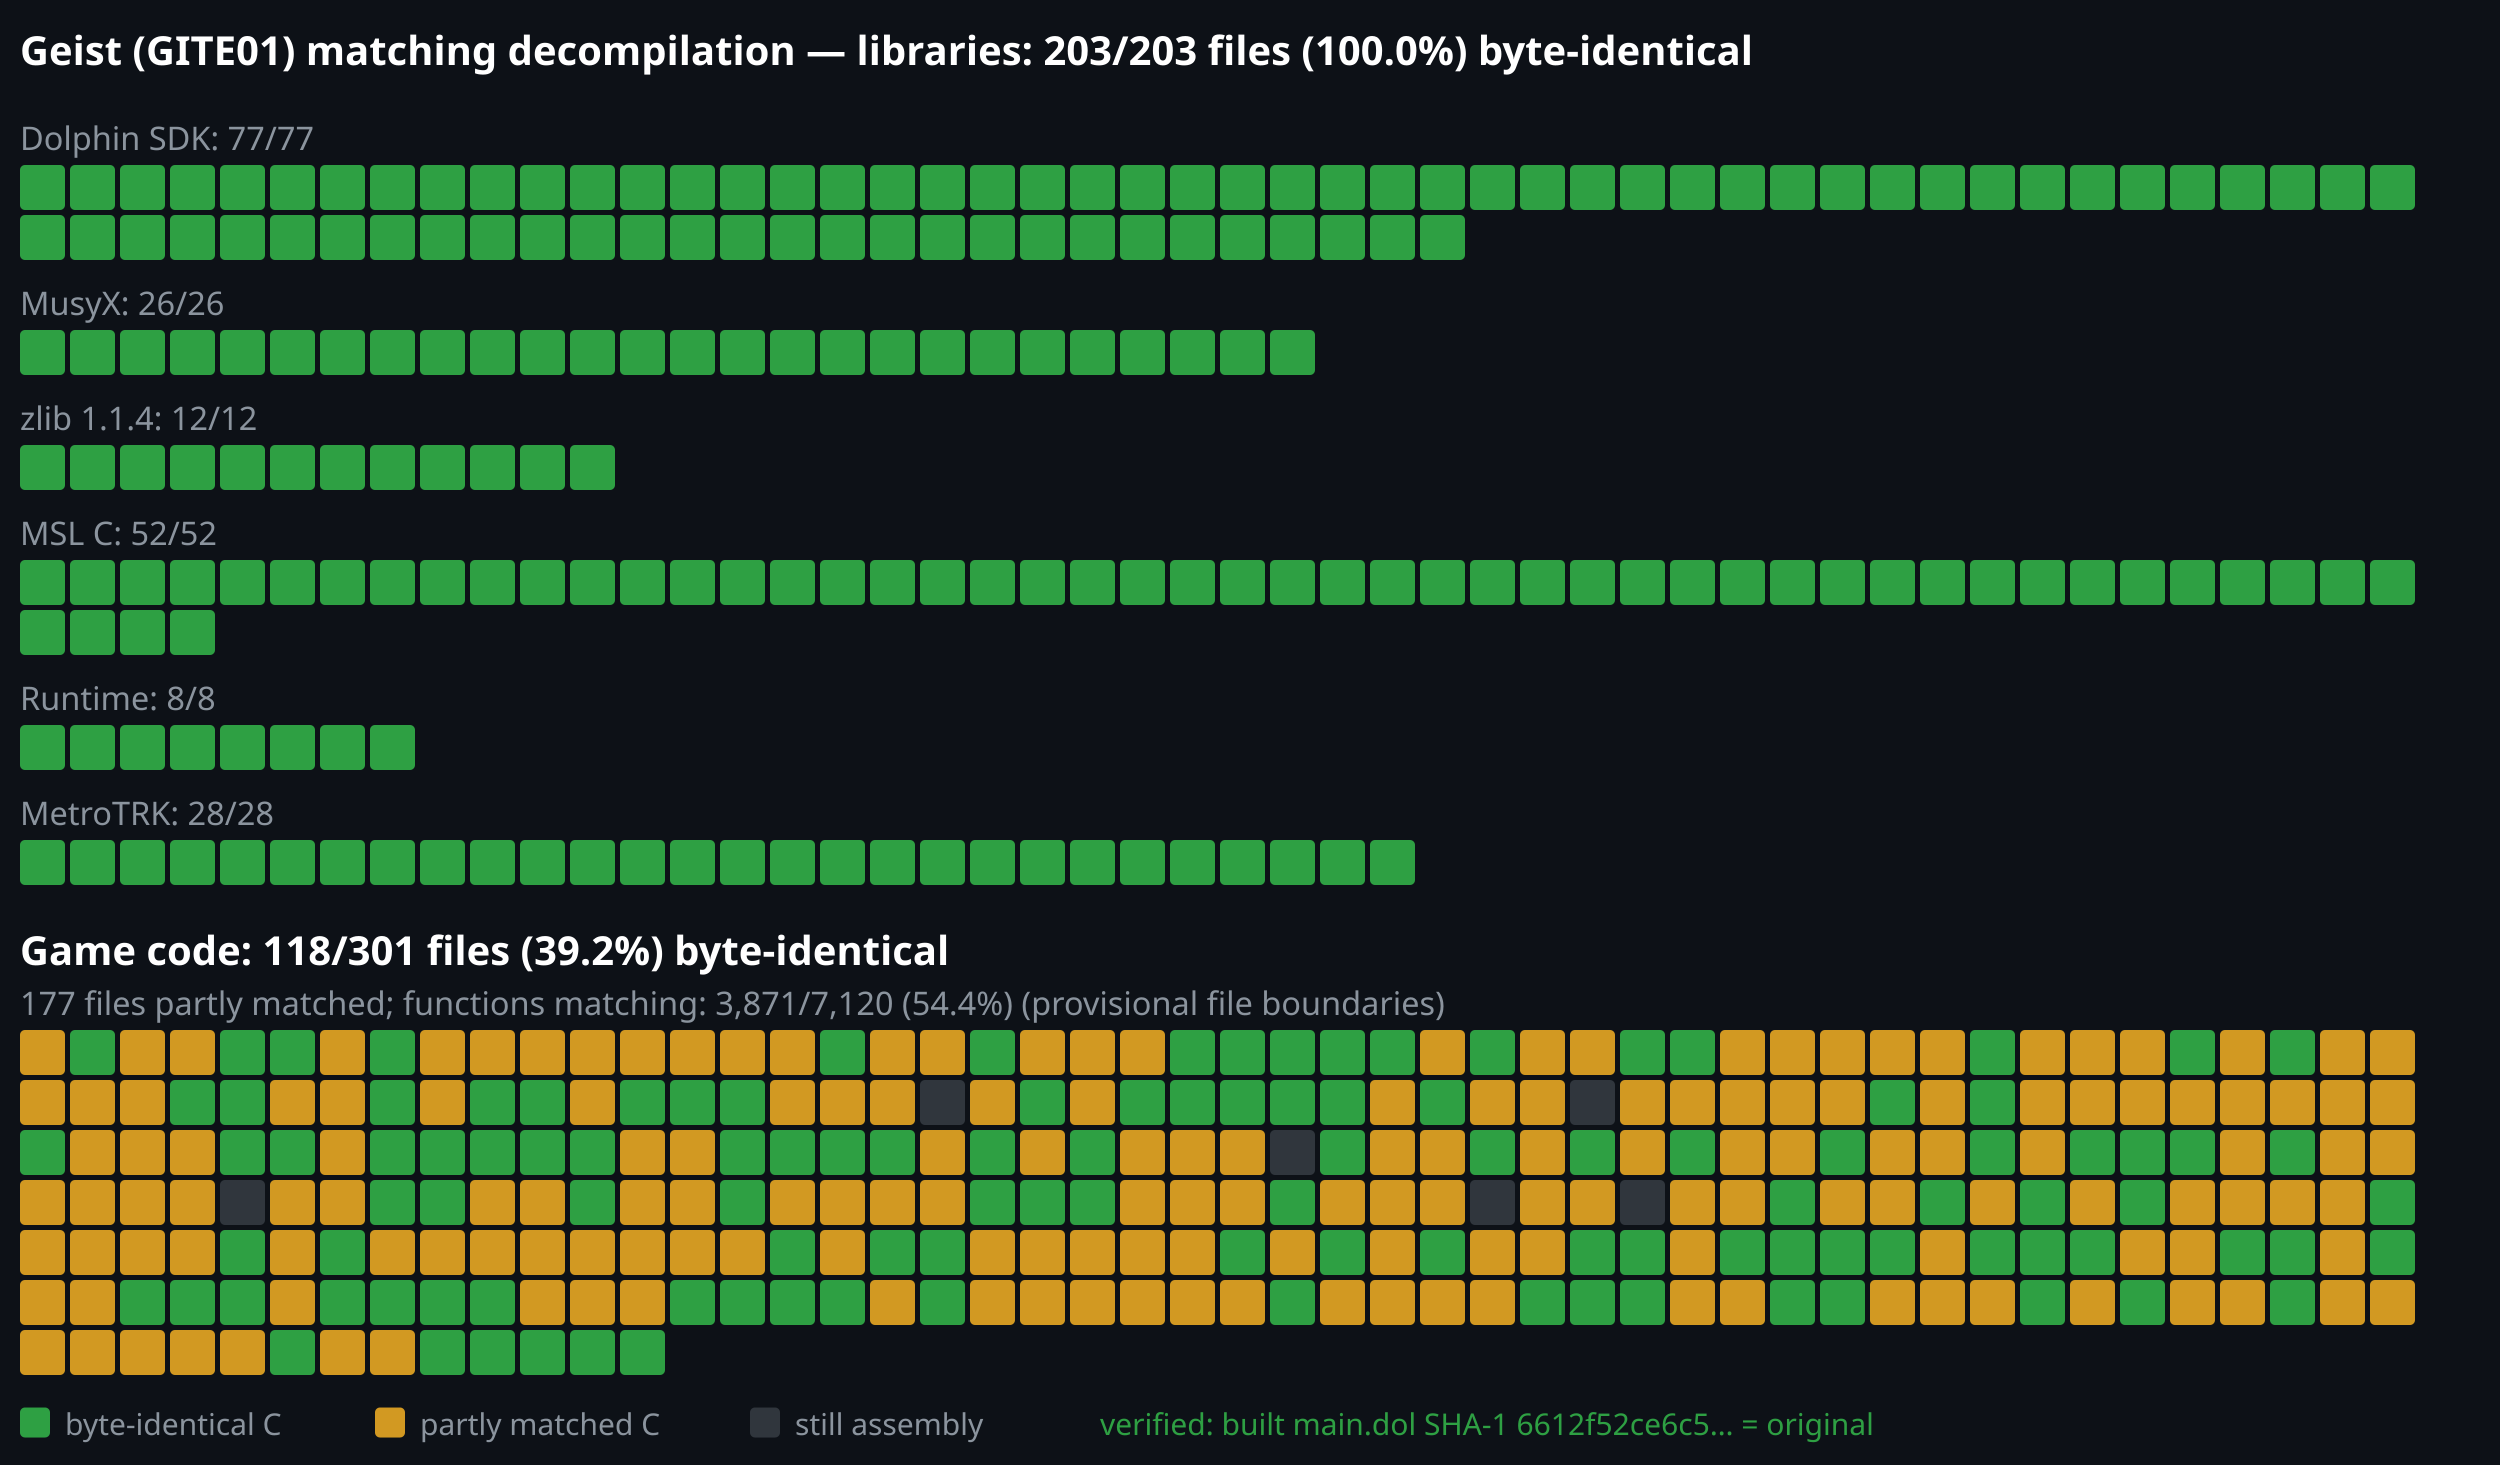
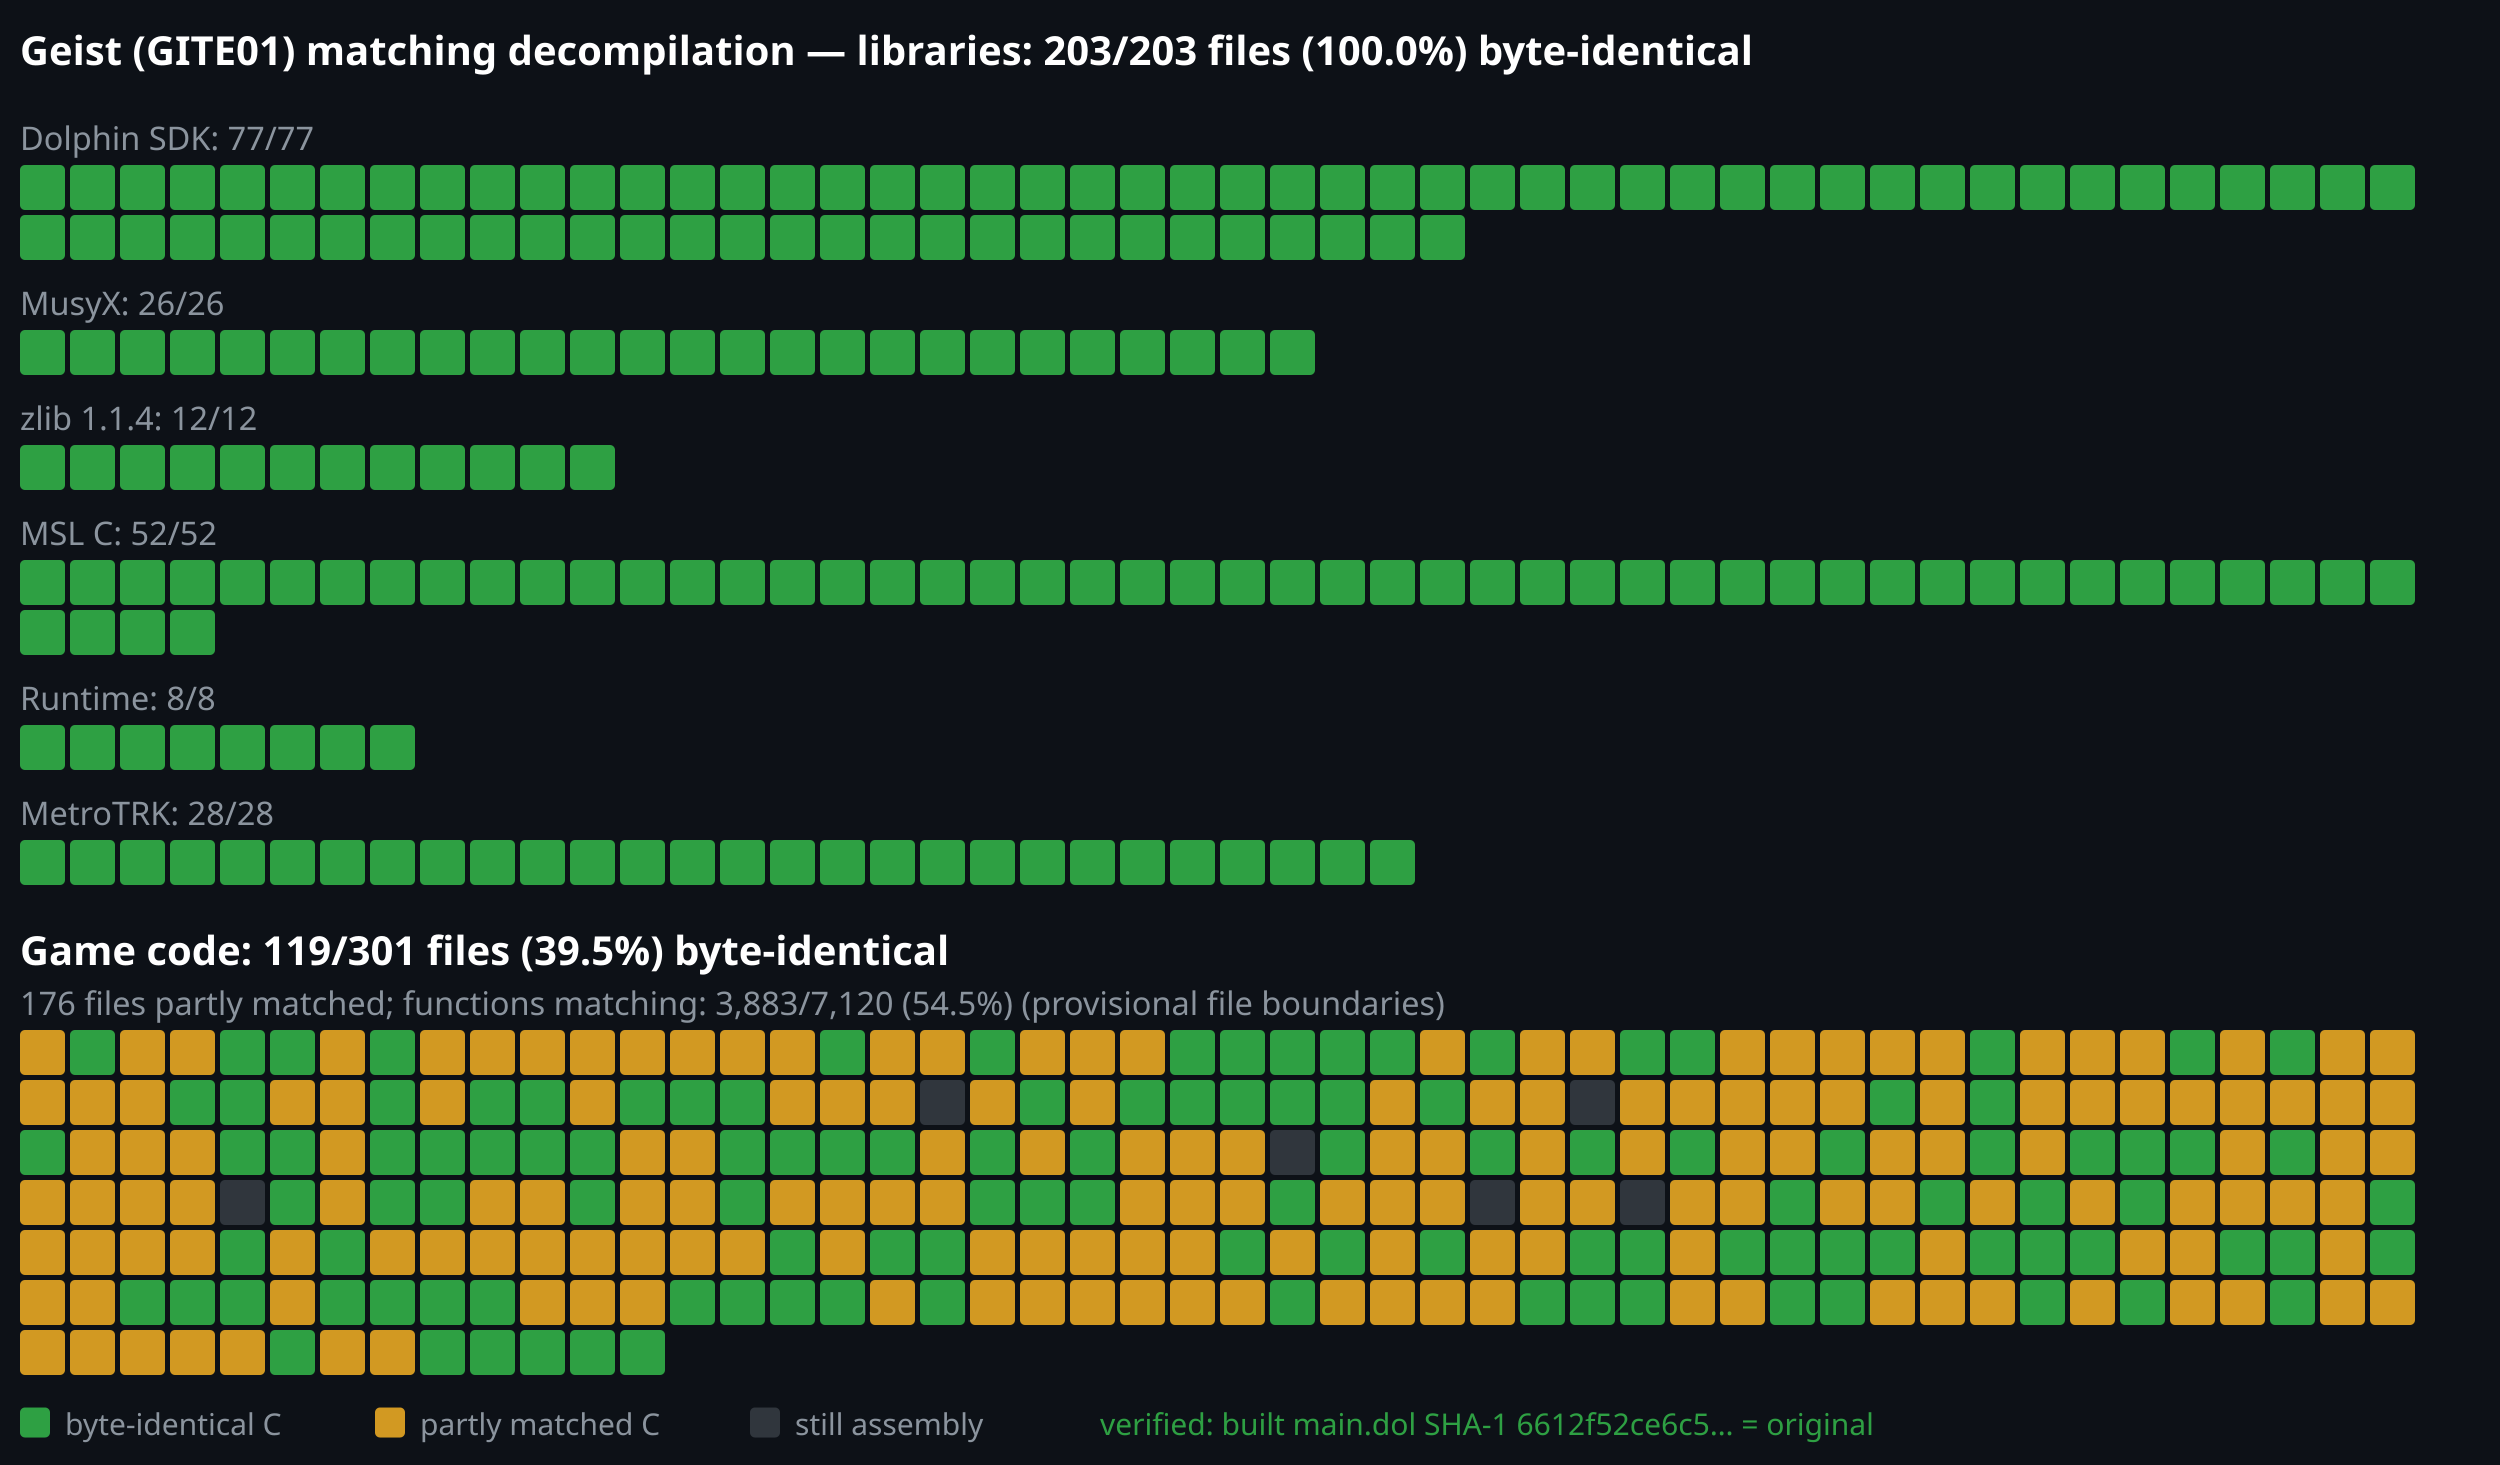
<svg xmlns="http://www.w3.org/2000/svg" viewBox="0 0 1000 586" width="1000" height="586">
  <rect width="1000" height="586" fill="#0d1117" />
  <text x="8" y="26" font-family="sans-serif" font-size="16" font-weight="bold" fill="#ffffff">Geist (GITE01) matching decompilation — libraries: 203/203 files (100.0%) byte-identical</text>
  <text x="8" y="60" font-family="sans-serif" font-size="13" font-weight="normal" fill="#8b949e">Dolphin SDK: 77/77</text>
  <rect x="8" y="66" width="18" height="18" rx="2" fill="#2ea043" />
  <rect x="28" y="66" width="18" height="18" rx="2" fill="#2ea043" />
  <rect x="48" y="66" width="18" height="18" rx="2" fill="#2ea043" />
  <rect x="68" y="66" width="18" height="18" rx="2" fill="#2ea043" />
  <rect x="88" y="66" width="18" height="18" rx="2" fill="#2ea043" />
  <rect x="108" y="66" width="18" height="18" rx="2" fill="#2ea043" />
  <rect x="128" y="66" width="18" height="18" rx="2" fill="#2ea043" />
  <rect x="148" y="66" width="18" height="18" rx="2" fill="#2ea043" />
  <rect x="168" y="66" width="18" height="18" rx="2" fill="#2ea043" />
  <rect x="188" y="66" width="18" height="18" rx="2" fill="#2ea043" />
  <rect x="208" y="66" width="18" height="18" rx="2" fill="#2ea043" />
  <rect x="228" y="66" width="18" height="18" rx="2" fill="#2ea043" />
  <rect x="248" y="66" width="18" height="18" rx="2" fill="#2ea043" />
  <rect x="268" y="66" width="18" height="18" rx="2" fill="#2ea043" />
  <rect x="288" y="66" width="18" height="18" rx="2" fill="#2ea043" />
  <rect x="308" y="66" width="18" height="18" rx="2" fill="#2ea043" />
  <rect x="328" y="66" width="18" height="18" rx="2" fill="#2ea043" />
  <rect x="348" y="66" width="18" height="18" rx="2" fill="#2ea043" />
  <rect x="368" y="66" width="18" height="18" rx="2" fill="#2ea043" />
  <rect x="388" y="66" width="18" height="18" rx="2" fill="#2ea043" />
  <rect x="408" y="66" width="18" height="18" rx="2" fill="#2ea043" />
  <rect x="428" y="66" width="18" height="18" rx="2" fill="#2ea043" />
  <rect x="448" y="66" width="18" height="18" rx="2" fill="#2ea043" />
  <rect x="468" y="66" width="18" height="18" rx="2" fill="#2ea043" />
  <rect x="488" y="66" width="18" height="18" rx="2" fill="#2ea043" />
  <rect x="508" y="66" width="18" height="18" rx="2" fill="#2ea043" />
  <rect x="528" y="66" width="18" height="18" rx="2" fill="#2ea043" />
  <rect x="548" y="66" width="18" height="18" rx="2" fill="#2ea043" />
  <rect x="568" y="66" width="18" height="18" rx="2" fill="#2ea043" />
  <rect x="588" y="66" width="18" height="18" rx="2" fill="#2ea043" />
  <rect x="608" y="66" width="18" height="18" rx="2" fill="#2ea043" />
  <rect x="628" y="66" width="18" height="18" rx="2" fill="#2ea043" />
  <rect x="648" y="66" width="18" height="18" rx="2" fill="#2ea043" />
  <rect x="668" y="66" width="18" height="18" rx="2" fill="#2ea043" />
  <rect x="688" y="66" width="18" height="18" rx="2" fill="#2ea043" />
  <rect x="708" y="66" width="18" height="18" rx="2" fill="#2ea043" />
  <rect x="728" y="66" width="18" height="18" rx="2" fill="#2ea043" />
  <rect x="748" y="66" width="18" height="18" rx="2" fill="#2ea043" />
  <rect x="768" y="66" width="18" height="18" rx="2" fill="#2ea043" />
  <rect x="788" y="66" width="18" height="18" rx="2" fill="#2ea043" />
  <rect x="808" y="66" width="18" height="18" rx="2" fill="#2ea043" />
  <rect x="828" y="66" width="18" height="18" rx="2" fill="#2ea043" />
  <rect x="848" y="66" width="18" height="18" rx="2" fill="#2ea043" />
  <rect x="868" y="66" width="18" height="18" rx="2" fill="#2ea043" />
  <rect x="888" y="66" width="18" height="18" rx="2" fill="#2ea043" />
  <rect x="908" y="66" width="18" height="18" rx="2" fill="#2ea043" />
  <rect x="928" y="66" width="18" height="18" rx="2" fill="#2ea043" />
  <rect x="948" y="66" width="18" height="18" rx="2" fill="#2ea043" />
  <rect x="8" y="86" width="18" height="18" rx="2" fill="#2ea043" />
  <rect x="28" y="86" width="18" height="18" rx="2" fill="#2ea043" />
  <rect x="48" y="86" width="18" height="18" rx="2" fill="#2ea043" />
  <rect x="68" y="86" width="18" height="18" rx="2" fill="#2ea043" />
  <rect x="88" y="86" width="18" height="18" rx="2" fill="#2ea043" />
  <rect x="108" y="86" width="18" height="18" rx="2" fill="#2ea043" />
  <rect x="128" y="86" width="18" height="18" rx="2" fill="#2ea043" />
  <rect x="148" y="86" width="18" height="18" rx="2" fill="#2ea043" />
  <rect x="168" y="86" width="18" height="18" rx="2" fill="#2ea043" />
  <rect x="188" y="86" width="18" height="18" rx="2" fill="#2ea043" />
  <rect x="208" y="86" width="18" height="18" rx="2" fill="#2ea043" />
  <rect x="228" y="86" width="18" height="18" rx="2" fill="#2ea043" />
  <rect x="248" y="86" width="18" height="18" rx="2" fill="#2ea043" />
  <rect x="268" y="86" width="18" height="18" rx="2" fill="#2ea043" />
  <rect x="288" y="86" width="18" height="18" rx="2" fill="#2ea043" />
  <rect x="308" y="86" width="18" height="18" rx="2" fill="#2ea043" />
  <rect x="328" y="86" width="18" height="18" rx="2" fill="#2ea043" />
  <rect x="348" y="86" width="18" height="18" rx="2" fill="#2ea043" />
  <rect x="368" y="86" width="18" height="18" rx="2" fill="#2ea043" />
  <rect x="388" y="86" width="18" height="18" rx="2" fill="#2ea043" />
  <rect x="408" y="86" width="18" height="18" rx="2" fill="#2ea043" />
  <rect x="428" y="86" width="18" height="18" rx="2" fill="#2ea043" />
  <rect x="448" y="86" width="18" height="18" rx="2" fill="#2ea043" />
  <rect x="468" y="86" width="18" height="18" rx="2" fill="#2ea043" />
  <rect x="488" y="86" width="18" height="18" rx="2" fill="#2ea043" />
  <rect x="508" y="86" width="18" height="18" rx="2" fill="#2ea043" />
  <rect x="528" y="86" width="18" height="18" rx="2" fill="#2ea043" />
  <rect x="548" y="86" width="18" height="18" rx="2" fill="#2ea043" />
  <rect x="568" y="86" width="18" height="18" rx="2" fill="#2ea043" />
  <text x="8" y="126" font-family="sans-serif" font-size="13" font-weight="normal" fill="#8b949e">MusyX: 26/26</text>
  <rect x="8" y="132" width="18" height="18" rx="2" fill="#2ea043" />
  <rect x="28" y="132" width="18" height="18" rx="2" fill="#2ea043" />
  <rect x="48" y="132" width="18" height="18" rx="2" fill="#2ea043" />
  <rect x="68" y="132" width="18" height="18" rx="2" fill="#2ea043" />
  <rect x="88" y="132" width="18" height="18" rx="2" fill="#2ea043" />
  <rect x="108" y="132" width="18" height="18" rx="2" fill="#2ea043" />
  <rect x="128" y="132" width="18" height="18" rx="2" fill="#2ea043" />
  <rect x="148" y="132" width="18" height="18" rx="2" fill="#2ea043" />
  <rect x="168" y="132" width="18" height="18" rx="2" fill="#2ea043" />
  <rect x="188" y="132" width="18" height="18" rx="2" fill="#2ea043" />
  <rect x="208" y="132" width="18" height="18" rx="2" fill="#2ea043" />
  <rect x="228" y="132" width="18" height="18" rx="2" fill="#2ea043" />
  <rect x="248" y="132" width="18" height="18" rx="2" fill="#2ea043" />
  <rect x="268" y="132" width="18" height="18" rx="2" fill="#2ea043" />
  <rect x="288" y="132" width="18" height="18" rx="2" fill="#2ea043" />
  <rect x="308" y="132" width="18" height="18" rx="2" fill="#2ea043" />
  <rect x="328" y="132" width="18" height="18" rx="2" fill="#2ea043" />
  <rect x="348" y="132" width="18" height="18" rx="2" fill="#2ea043" />
  <rect x="368" y="132" width="18" height="18" rx="2" fill="#2ea043" />
  <rect x="388" y="132" width="18" height="18" rx="2" fill="#2ea043" />
  <rect x="408" y="132" width="18" height="18" rx="2" fill="#2ea043" />
  <rect x="428" y="132" width="18" height="18" rx="2" fill="#2ea043" />
  <rect x="448" y="132" width="18" height="18" rx="2" fill="#2ea043" />
  <rect x="468" y="132" width="18" height="18" rx="2" fill="#2ea043" />
  <rect x="488" y="132" width="18" height="18" rx="2" fill="#2ea043" />
  <rect x="508" y="132" width="18" height="18" rx="2" fill="#2ea043" />
  <text x="8" y="172" font-family="sans-serif" font-size="13" font-weight="normal" fill="#8b949e">zlib 1.1.4: 12/12</text>
  <rect x="8" y="178" width="18" height="18" rx="2" fill="#2ea043" />
  <rect x="28" y="178" width="18" height="18" rx="2" fill="#2ea043" />
  <rect x="48" y="178" width="18" height="18" rx="2" fill="#2ea043" />
  <rect x="68" y="178" width="18" height="18" rx="2" fill="#2ea043" />
  <rect x="88" y="178" width="18" height="18" rx="2" fill="#2ea043" />
  <rect x="108" y="178" width="18" height="18" rx="2" fill="#2ea043" />
  <rect x="128" y="178" width="18" height="18" rx="2" fill="#2ea043" />
  <rect x="148" y="178" width="18" height="18" rx="2" fill="#2ea043" />
  <rect x="168" y="178" width="18" height="18" rx="2" fill="#2ea043" />
  <rect x="188" y="178" width="18" height="18" rx="2" fill="#2ea043" />
  <rect x="208" y="178" width="18" height="18" rx="2" fill="#2ea043" />
  <rect x="228" y="178" width="18" height="18" rx="2" fill="#2ea043" />
  <text x="8" y="218" font-family="sans-serif" font-size="13" font-weight="normal" fill="#8b949e">MSL C: 52/52</text>
  <rect x="8" y="224" width="18" height="18" rx="2" fill="#2ea043" />
  <rect x="28" y="224" width="18" height="18" rx="2" fill="#2ea043" />
  <rect x="48" y="224" width="18" height="18" rx="2" fill="#2ea043" />
  <rect x="68" y="224" width="18" height="18" rx="2" fill="#2ea043" />
  <rect x="88" y="224" width="18" height="18" rx="2" fill="#2ea043" />
  <rect x="108" y="224" width="18" height="18" rx="2" fill="#2ea043" />
  <rect x="128" y="224" width="18" height="18" rx="2" fill="#2ea043" />
  <rect x="148" y="224" width="18" height="18" rx="2" fill="#2ea043" />
  <rect x="168" y="224" width="18" height="18" rx="2" fill="#2ea043" />
  <rect x="188" y="224" width="18" height="18" rx="2" fill="#2ea043" />
  <rect x="208" y="224" width="18" height="18" rx="2" fill="#2ea043" />
  <rect x="228" y="224" width="18" height="18" rx="2" fill="#2ea043" />
  <rect x="248" y="224" width="18" height="18" rx="2" fill="#2ea043" />
  <rect x="268" y="224" width="18" height="18" rx="2" fill="#2ea043" />
  <rect x="288" y="224" width="18" height="18" rx="2" fill="#2ea043" />
  <rect x="308" y="224" width="18" height="18" rx="2" fill="#2ea043" />
  <rect x="328" y="224" width="18" height="18" rx="2" fill="#2ea043" />
  <rect x="348" y="224" width="18" height="18" rx="2" fill="#2ea043" />
  <rect x="368" y="224" width="18" height="18" rx="2" fill="#2ea043" />
  <rect x="388" y="224" width="18" height="18" rx="2" fill="#2ea043" />
  <rect x="408" y="224" width="18" height="18" rx="2" fill="#2ea043" />
  <rect x="428" y="224" width="18" height="18" rx="2" fill="#2ea043" />
  <rect x="448" y="224" width="18" height="18" rx="2" fill="#2ea043" />
  <rect x="468" y="224" width="18" height="18" rx="2" fill="#2ea043" />
  <rect x="488" y="224" width="18" height="18" rx="2" fill="#2ea043" />
  <rect x="508" y="224" width="18" height="18" rx="2" fill="#2ea043" />
  <rect x="528" y="224" width="18" height="18" rx="2" fill="#2ea043" />
  <rect x="548" y="224" width="18" height="18" rx="2" fill="#2ea043" />
  <rect x="568" y="224" width="18" height="18" rx="2" fill="#2ea043" />
  <rect x="588" y="224" width="18" height="18" rx="2" fill="#2ea043" />
  <rect x="608" y="224" width="18" height="18" rx="2" fill="#2ea043" />
  <rect x="628" y="224" width="18" height="18" rx="2" fill="#2ea043" />
  <rect x="648" y="224" width="18" height="18" rx="2" fill="#2ea043" />
  <rect x="668" y="224" width="18" height="18" rx="2" fill="#2ea043" />
  <rect x="688" y="224" width="18" height="18" rx="2" fill="#2ea043" />
  <rect x="708" y="224" width="18" height="18" rx="2" fill="#2ea043" />
  <rect x="728" y="224" width="18" height="18" rx="2" fill="#2ea043" />
  <rect x="748" y="224" width="18" height="18" rx="2" fill="#2ea043" />
  <rect x="768" y="224" width="18" height="18" rx="2" fill="#2ea043" />
  <rect x="788" y="224" width="18" height="18" rx="2" fill="#2ea043" />
  <rect x="808" y="224" width="18" height="18" rx="2" fill="#2ea043" />
  <rect x="828" y="224" width="18" height="18" rx="2" fill="#2ea043" />
  <rect x="848" y="224" width="18" height="18" rx="2" fill="#2ea043" />
  <rect x="868" y="224" width="18" height="18" rx="2" fill="#2ea043" />
  <rect x="888" y="224" width="18" height="18" rx="2" fill="#2ea043" />
  <rect x="908" y="224" width="18" height="18" rx="2" fill="#2ea043" />
  <rect x="928" y="224" width="18" height="18" rx="2" fill="#2ea043" />
  <rect x="948" y="224" width="18" height="18" rx="2" fill="#2ea043" />
  <rect x="8" y="244" width="18" height="18" rx="2" fill="#2ea043" />
  <rect x="28" y="244" width="18" height="18" rx="2" fill="#2ea043" />
  <rect x="48" y="244" width="18" height="18" rx="2" fill="#2ea043" />
  <rect x="68" y="244" width="18" height="18" rx="2" fill="#2ea043" />
  <text x="8" y="284" font-family="sans-serif" font-size="13" font-weight="normal" fill="#8b949e">Runtime: 8/8</text>
  <rect x="8" y="290" width="18" height="18" rx="2" fill="#2ea043" />
  <rect x="28" y="290" width="18" height="18" rx="2" fill="#2ea043" />
  <rect x="48" y="290" width="18" height="18" rx="2" fill="#2ea043" />
  <rect x="68" y="290" width="18" height="18" rx="2" fill="#2ea043" />
  <rect x="88" y="290" width="18" height="18" rx="2" fill="#2ea043" />
  <rect x="108" y="290" width="18" height="18" rx="2" fill="#2ea043" />
  <rect x="128" y="290" width="18" height="18" rx="2" fill="#2ea043" />
  <rect x="148" y="290" width="18" height="18" rx="2" fill="#2ea043" />
  <text x="8" y="330" font-family="sans-serif" font-size="13" font-weight="normal" fill="#8b949e">MetroTRK: 28/28</text>
  <rect x="8" y="336" width="18" height="18" rx="2" fill="#2ea043" />
  <rect x="28" y="336" width="18" height="18" rx="2" fill="#2ea043" />
  <rect x="48" y="336" width="18" height="18" rx="2" fill="#2ea043" />
  <rect x="68" y="336" width="18" height="18" rx="2" fill="#2ea043" />
  <rect x="88" y="336" width="18" height="18" rx="2" fill="#2ea043" />
  <rect x="108" y="336" width="18" height="18" rx="2" fill="#2ea043" />
  <rect x="128" y="336" width="18" height="18" rx="2" fill="#2ea043" />
  <rect x="148" y="336" width="18" height="18" rx="2" fill="#2ea043" />
  <rect x="168" y="336" width="18" height="18" rx="2" fill="#2ea043" />
  <rect x="188" y="336" width="18" height="18" rx="2" fill="#2ea043" />
  <rect x="208" y="336" width="18" height="18" rx="2" fill="#2ea043" />
  <rect x="228" y="336" width="18" height="18" rx="2" fill="#2ea043" />
  <rect x="248" y="336" width="18" height="18" rx="2" fill="#2ea043" />
  <rect x="268" y="336" width="18" height="18" rx="2" fill="#2ea043" />
  <rect x="288" y="336" width="18" height="18" rx="2" fill="#2ea043" />
  <rect x="308" y="336" width="18" height="18" rx="2" fill="#2ea043" />
  <rect x="328" y="336" width="18" height="18" rx="2" fill="#2ea043" />
  <rect x="348" y="336" width="18" height="18" rx="2" fill="#2ea043" />
  <rect x="368" y="336" width="18" height="18" rx="2" fill="#2ea043" />
  <rect x="388" y="336" width="18" height="18" rx="2" fill="#2ea043" />
  <rect x="408" y="336" width="18" height="18" rx="2" fill="#2ea043" />
  <rect x="428" y="336" width="18" height="18" rx="2" fill="#2ea043" />
  <rect x="448" y="336" width="18" height="18" rx="2" fill="#2ea043" />
  <rect x="468" y="336" width="18" height="18" rx="2" fill="#2ea043" />
  <rect x="488" y="336" width="18" height="18" rx="2" fill="#2ea043" />
  <rect x="508" y="336" width="18" height="18" rx="2" fill="#2ea043" />
  <rect x="528" y="336" width="18" height="18" rx="2" fill="#2ea043" />
  <rect x="548" y="336" width="18" height="18" rx="2" fill="#2ea043" />
-   <text x="8" y="386" font-family="sans-serif" font-size="16" font-weight="bold" fill="#ffffff">Game code: 118/301 files (39.2%) byte-identical</text>
-   <text x="8" y="406" font-family="sans-serif" font-size="13" font-weight="normal" fill="#8b949e">177 files partly matched; functions matching: 3,871/7,120 (54.4%) (provisional file boundaries)</text>
+   <text x="8" y="386" font-family="sans-serif" font-size="16" font-weight="bold" fill="#ffffff">Game code: 119/301 files (39.5%) byte-identical</text>
+   <text x="8" y="406" font-family="sans-serif" font-size="13" font-weight="normal" fill="#8b949e">176 files partly matched; functions matching: 3,883/7,120 (54.5%) (provisional file boundaries)</text>
  <rect x="8" y="412" width="18" height="18" rx="2" fill="#d29922" />
  <rect x="28" y="412" width="18" height="18" rx="2" fill="#2ea043" />
  <rect x="48" y="412" width="18" height="18" rx="2" fill="#d29922" />
  <rect x="68" y="412" width="18" height="18" rx="2" fill="#d29922" />
  <rect x="88" y="412" width="18" height="18" rx="2" fill="#2ea043" />
  <rect x="108" y="412" width="18" height="18" rx="2" fill="#2ea043" />
  <rect x="128" y="412" width="18" height="18" rx="2" fill="#d29922" />
  <rect x="148" y="412" width="18" height="18" rx="2" fill="#2ea043" />
  <rect x="168" y="412" width="18" height="18" rx="2" fill="#d29922" />
  <rect x="188" y="412" width="18" height="18" rx="2" fill="#d29922" />
  <rect x="208" y="412" width="18" height="18" rx="2" fill="#d29922" />
  <rect x="228" y="412" width="18" height="18" rx="2" fill="#d29922" />
  <rect x="248" y="412" width="18" height="18" rx="2" fill="#d29922" />
  <rect x="268" y="412" width="18" height="18" rx="2" fill="#d29922" />
  <rect x="288" y="412" width="18" height="18" rx="2" fill="#d29922" />
  <rect x="308" y="412" width="18" height="18" rx="2" fill="#d29922" />
  <rect x="328" y="412" width="18" height="18" rx="2" fill="#2ea043" />
  <rect x="348" y="412" width="18" height="18" rx="2" fill="#d29922" />
  <rect x="368" y="412" width="18" height="18" rx="2" fill="#d29922" />
  <rect x="388" y="412" width="18" height="18" rx="2" fill="#2ea043" />
  <rect x="408" y="412" width="18" height="18" rx="2" fill="#d29922" />
  <rect x="428" y="412" width="18" height="18" rx="2" fill="#d29922" />
  <rect x="448" y="412" width="18" height="18" rx="2" fill="#d29922" />
  <rect x="468" y="412" width="18" height="18" rx="2" fill="#2ea043" />
  <rect x="488" y="412" width="18" height="18" rx="2" fill="#2ea043" />
  <rect x="508" y="412" width="18" height="18" rx="2" fill="#2ea043" />
  <rect x="528" y="412" width="18" height="18" rx="2" fill="#2ea043" />
  <rect x="548" y="412" width="18" height="18" rx="2" fill="#2ea043" />
  <rect x="568" y="412" width="18" height="18" rx="2" fill="#d29922" />
  <rect x="588" y="412" width="18" height="18" rx="2" fill="#2ea043" />
  <rect x="608" y="412" width="18" height="18" rx="2" fill="#d29922" />
  <rect x="628" y="412" width="18" height="18" rx="2" fill="#d29922" />
  <rect x="648" y="412" width="18" height="18" rx="2" fill="#2ea043" />
  <rect x="668" y="412" width="18" height="18" rx="2" fill="#2ea043" />
  <rect x="688" y="412" width="18" height="18" rx="2" fill="#d29922" />
  <rect x="708" y="412" width="18" height="18" rx="2" fill="#d29922" />
  <rect x="728" y="412" width="18" height="18" rx="2" fill="#d29922" />
  <rect x="748" y="412" width="18" height="18" rx="2" fill="#d29922" />
  <rect x="768" y="412" width="18" height="18" rx="2" fill="#d29922" />
  <rect x="788" y="412" width="18" height="18" rx="2" fill="#2ea043" />
  <rect x="808" y="412" width="18" height="18" rx="2" fill="#d29922" />
  <rect x="828" y="412" width="18" height="18" rx="2" fill="#d29922" />
  <rect x="848" y="412" width="18" height="18" rx="2" fill="#d29922" />
  <rect x="868" y="412" width="18" height="18" rx="2" fill="#2ea043" />
  <rect x="888" y="412" width="18" height="18" rx="2" fill="#d29922" />
  <rect x="908" y="412" width="18" height="18" rx="2" fill="#2ea043" />
  <rect x="928" y="412" width="18" height="18" rx="2" fill="#d29922" />
  <rect x="948" y="412" width="18" height="18" rx="2" fill="#d29922" />
  <rect x="8" y="432" width="18" height="18" rx="2" fill="#d29922" />
  <rect x="28" y="432" width="18" height="18" rx="2" fill="#d29922" />
  <rect x="48" y="432" width="18" height="18" rx="2" fill="#d29922" />
  <rect x="68" y="432" width="18" height="18" rx="2" fill="#2ea043" />
  <rect x="88" y="432" width="18" height="18" rx="2" fill="#2ea043" />
  <rect x="108" y="432" width="18" height="18" rx="2" fill="#d29922" />
  <rect x="128" y="432" width="18" height="18" rx="2" fill="#d29922" />
  <rect x="148" y="432" width="18" height="18" rx="2" fill="#2ea043" />
  <rect x="168" y="432" width="18" height="18" rx="2" fill="#d29922" />
  <rect x="188" y="432" width="18" height="18" rx="2" fill="#2ea043" />
  <rect x="208" y="432" width="18" height="18" rx="2" fill="#2ea043" />
  <rect x="228" y="432" width="18" height="18" rx="2" fill="#d29922" />
  <rect x="248" y="432" width="18" height="18" rx="2" fill="#2ea043" />
  <rect x="268" y="432" width="18" height="18" rx="2" fill="#2ea043" />
  <rect x="288" y="432" width="18" height="18" rx="2" fill="#2ea043" />
  <rect x="308" y="432" width="18" height="18" rx="2" fill="#d29922" />
  <rect x="328" y="432" width="18" height="18" rx="2" fill="#d29922" />
  <rect x="348" y="432" width="18" height="18" rx="2" fill="#d29922" />
  <rect x="368" y="432" width="18" height="18" rx="2" fill="#30363d" />
  <rect x="388" y="432" width="18" height="18" rx="2" fill="#d29922" />
  <rect x="408" y="432" width="18" height="18" rx="2" fill="#2ea043" />
  <rect x="428" y="432" width="18" height="18" rx="2" fill="#d29922" />
  <rect x="448" y="432" width="18" height="18" rx="2" fill="#2ea043" />
  <rect x="468" y="432" width="18" height="18" rx="2" fill="#2ea043" />
  <rect x="488" y="432" width="18" height="18" rx="2" fill="#2ea043" />
  <rect x="508" y="432" width="18" height="18" rx="2" fill="#2ea043" />
  <rect x="528" y="432" width="18" height="18" rx="2" fill="#2ea043" />
  <rect x="548" y="432" width="18" height="18" rx="2" fill="#d29922" />
  <rect x="568" y="432" width="18" height="18" rx="2" fill="#2ea043" />
  <rect x="588" y="432" width="18" height="18" rx="2" fill="#d29922" />
  <rect x="608" y="432" width="18" height="18" rx="2" fill="#d29922" />
  <rect x="628" y="432" width="18" height="18" rx="2" fill="#30363d" />
  <rect x="648" y="432" width="18" height="18" rx="2" fill="#d29922" />
  <rect x="668" y="432" width="18" height="18" rx="2" fill="#d29922" />
  <rect x="688" y="432" width="18" height="18" rx="2" fill="#d29922" />
  <rect x="708" y="432" width="18" height="18" rx="2" fill="#d29922" />
  <rect x="728" y="432" width="18" height="18" rx="2" fill="#d29922" />
  <rect x="748" y="432" width="18" height="18" rx="2" fill="#2ea043" />
  <rect x="768" y="432" width="18" height="18" rx="2" fill="#d29922" />
  <rect x="788" y="432" width="18" height="18" rx="2" fill="#2ea043" />
  <rect x="808" y="432" width="18" height="18" rx="2" fill="#d29922" />
  <rect x="828" y="432" width="18" height="18" rx="2" fill="#d29922" />
  <rect x="848" y="432" width="18" height="18" rx="2" fill="#d29922" />
  <rect x="868" y="432" width="18" height="18" rx="2" fill="#d29922" />
  <rect x="888" y="432" width="18" height="18" rx="2" fill="#d29922" />
  <rect x="908" y="432" width="18" height="18" rx="2" fill="#d29922" />
  <rect x="928" y="432" width="18" height="18" rx="2" fill="#d29922" />
  <rect x="948" y="432" width="18" height="18" rx="2" fill="#d29922" />
  <rect x="8" y="452" width="18" height="18" rx="2" fill="#2ea043" />
  <rect x="28" y="452" width="18" height="18" rx="2" fill="#d29922" />
  <rect x="48" y="452" width="18" height="18" rx="2" fill="#d29922" />
  <rect x="68" y="452" width="18" height="18" rx="2" fill="#d29922" />
  <rect x="88" y="452" width="18" height="18" rx="2" fill="#2ea043" />
  <rect x="108" y="452" width="18" height="18" rx="2" fill="#2ea043" />
  <rect x="128" y="452" width="18" height="18" rx="2" fill="#d29922" />
  <rect x="148" y="452" width="18" height="18" rx="2" fill="#2ea043" />
  <rect x="168" y="452" width="18" height="18" rx="2" fill="#2ea043" />
  <rect x="188" y="452" width="18" height="18" rx="2" fill="#2ea043" />
  <rect x="208" y="452" width="18" height="18" rx="2" fill="#2ea043" />
  <rect x="228" y="452" width="18" height="18" rx="2" fill="#2ea043" />
  <rect x="248" y="452" width="18" height="18" rx="2" fill="#d29922" />
  <rect x="268" y="452" width="18" height="18" rx="2" fill="#d29922" />
  <rect x="288" y="452" width="18" height="18" rx="2" fill="#2ea043" />
  <rect x="308" y="452" width="18" height="18" rx="2" fill="#2ea043" />
  <rect x="328" y="452" width="18" height="18" rx="2" fill="#2ea043" />
  <rect x="348" y="452" width="18" height="18" rx="2" fill="#2ea043" />
  <rect x="368" y="452" width="18" height="18" rx="2" fill="#d29922" />
  <rect x="388" y="452" width="18" height="18" rx="2" fill="#2ea043" />
  <rect x="408" y="452" width="18" height="18" rx="2" fill="#d29922" />
  <rect x="428" y="452" width="18" height="18" rx="2" fill="#2ea043" />
  <rect x="448" y="452" width="18" height="18" rx="2" fill="#d29922" />
  <rect x="468" y="452" width="18" height="18" rx="2" fill="#d29922" />
  <rect x="488" y="452" width="18" height="18" rx="2" fill="#d29922" />
  <rect x="508" y="452" width="18" height="18" rx="2" fill="#30363d" />
  <rect x="528" y="452" width="18" height="18" rx="2" fill="#2ea043" />
  <rect x="548" y="452" width="18" height="18" rx="2" fill="#d29922" />
  <rect x="568" y="452" width="18" height="18" rx="2" fill="#d29922" />
  <rect x="588" y="452" width="18" height="18" rx="2" fill="#2ea043" />
  <rect x="608" y="452" width="18" height="18" rx="2" fill="#d29922" />
  <rect x="628" y="452" width="18" height="18" rx="2" fill="#2ea043" />
  <rect x="648" y="452" width="18" height="18" rx="2" fill="#d29922" />
  <rect x="668" y="452" width="18" height="18" rx="2" fill="#2ea043" />
  <rect x="688" y="452" width="18" height="18" rx="2" fill="#d29922" />
  <rect x="708" y="452" width="18" height="18" rx="2" fill="#d29922" />
  <rect x="728" y="452" width="18" height="18" rx="2" fill="#2ea043" />
  <rect x="748" y="452" width="18" height="18" rx="2" fill="#d29922" />
  <rect x="768" y="452" width="18" height="18" rx="2" fill="#d29922" />
  <rect x="788" y="452" width="18" height="18" rx="2" fill="#2ea043" />
  <rect x="808" y="452" width="18" height="18" rx="2" fill="#d29922" />
  <rect x="828" y="452" width="18" height="18" rx="2" fill="#2ea043" />
  <rect x="848" y="452" width="18" height="18" rx="2" fill="#2ea043" />
  <rect x="868" y="452" width="18" height="18" rx="2" fill="#2ea043" />
  <rect x="888" y="452" width="18" height="18" rx="2" fill="#d29922" />
  <rect x="908" y="452" width="18" height="18" rx="2" fill="#2ea043" />
  <rect x="928" y="452" width="18" height="18" rx="2" fill="#d29922" />
  <rect x="948" y="452" width="18" height="18" rx="2" fill="#d29922" />
  <rect x="8" y="472" width="18" height="18" rx="2" fill="#d29922" />
  <rect x="28" y="472" width="18" height="18" rx="2" fill="#d29922" />
  <rect x="48" y="472" width="18" height="18" rx="2" fill="#d29922" />
  <rect x="68" y="472" width="18" height="18" rx="2" fill="#d29922" />
  <rect x="88" y="472" width="18" height="18" rx="2" fill="#30363d" />
-   <rect x="108" y="472" width="18" height="18" rx="2" fill="#d29922" />
+   <rect x="108" y="472" width="18" height="18" rx="2" fill="#2ea043" />
  <rect x="128" y="472" width="18" height="18" rx="2" fill="#d29922" />
  <rect x="148" y="472" width="18" height="18" rx="2" fill="#2ea043" />
  <rect x="168" y="472" width="18" height="18" rx="2" fill="#2ea043" />
  <rect x="188" y="472" width="18" height="18" rx="2" fill="#d29922" />
  <rect x="208" y="472" width="18" height="18" rx="2" fill="#d29922" />
  <rect x="228" y="472" width="18" height="18" rx="2" fill="#2ea043" />
  <rect x="248" y="472" width="18" height="18" rx="2" fill="#d29922" />
  <rect x="268" y="472" width="18" height="18" rx="2" fill="#d29922" />
  <rect x="288" y="472" width="18" height="18" rx="2" fill="#2ea043" />
  <rect x="308" y="472" width="18" height="18" rx="2" fill="#d29922" />
  <rect x="328" y="472" width="18" height="18" rx="2" fill="#d29922" />
  <rect x="348" y="472" width="18" height="18" rx="2" fill="#d29922" />
  <rect x="368" y="472" width="18" height="18" rx="2" fill="#d29922" />
  <rect x="388" y="472" width="18" height="18" rx="2" fill="#2ea043" />
  <rect x="408" y="472" width="18" height="18" rx="2" fill="#2ea043" />
  <rect x="428" y="472" width="18" height="18" rx="2" fill="#2ea043" />
  <rect x="448" y="472" width="18" height="18" rx="2" fill="#d29922" />
  <rect x="468" y="472" width="18" height="18" rx="2" fill="#d29922" />
  <rect x="488" y="472" width="18" height="18" rx="2" fill="#d29922" />
  <rect x="508" y="472" width="18" height="18" rx="2" fill="#2ea043" />
  <rect x="528" y="472" width="18" height="18" rx="2" fill="#d29922" />
  <rect x="548" y="472" width="18" height="18" rx="2" fill="#d29922" />
  <rect x="568" y="472" width="18" height="18" rx="2" fill="#d29922" />
  <rect x="588" y="472" width="18" height="18" rx="2" fill="#30363d" />
  <rect x="608" y="472" width="18" height="18" rx="2" fill="#d29922" />
  <rect x="628" y="472" width="18" height="18" rx="2" fill="#d29922" />
  <rect x="648" y="472" width="18" height="18" rx="2" fill="#30363d" />
  <rect x="668" y="472" width="18" height="18" rx="2" fill="#d29922" />
  <rect x="688" y="472" width="18" height="18" rx="2" fill="#d29922" />
  <rect x="708" y="472" width="18" height="18" rx="2" fill="#2ea043" />
  <rect x="728" y="472" width="18" height="18" rx="2" fill="#d29922" />
  <rect x="748" y="472" width="18" height="18" rx="2" fill="#d29922" />
  <rect x="768" y="472" width="18" height="18" rx="2" fill="#2ea043" />
  <rect x="788" y="472" width="18" height="18" rx="2" fill="#d29922" />
  <rect x="808" y="472" width="18" height="18" rx="2" fill="#2ea043" />
  <rect x="828" y="472" width="18" height="18" rx="2" fill="#d29922" />
  <rect x="848" y="472" width="18" height="18" rx="2" fill="#2ea043" />
  <rect x="868" y="472" width="18" height="18" rx="2" fill="#d29922" />
  <rect x="888" y="472" width="18" height="18" rx="2" fill="#d29922" />
  <rect x="908" y="472" width="18" height="18" rx="2" fill="#d29922" />
  <rect x="928" y="472" width="18" height="18" rx="2" fill="#d29922" />
  <rect x="948" y="472" width="18" height="18" rx="2" fill="#2ea043" />
  <rect x="8" y="492" width="18" height="18" rx="2" fill="#d29922" />
  <rect x="28" y="492" width="18" height="18" rx="2" fill="#d29922" />
  <rect x="48" y="492" width="18" height="18" rx="2" fill="#d29922" />
  <rect x="68" y="492" width="18" height="18" rx="2" fill="#d29922" />
  <rect x="88" y="492" width="18" height="18" rx="2" fill="#2ea043" />
  <rect x="108" y="492" width="18" height="18" rx="2" fill="#d29922" />
  <rect x="128" y="492" width="18" height="18" rx="2" fill="#2ea043" />
  <rect x="148" y="492" width="18" height="18" rx="2" fill="#d29922" />
  <rect x="168" y="492" width="18" height="18" rx="2" fill="#d29922" />
  <rect x="188" y="492" width="18" height="18" rx="2" fill="#d29922" />
  <rect x="208" y="492" width="18" height="18" rx="2" fill="#d29922" />
  <rect x="228" y="492" width="18" height="18" rx="2" fill="#d29922" />
  <rect x="248" y="492" width="18" height="18" rx="2" fill="#d29922" />
  <rect x="268" y="492" width="18" height="18" rx="2" fill="#d29922" />
  <rect x="288" y="492" width="18" height="18" rx="2" fill="#d29922" />
  <rect x="308" y="492" width="18" height="18" rx="2" fill="#2ea043" />
  <rect x="328" y="492" width="18" height="18" rx="2" fill="#d29922" />
  <rect x="348" y="492" width="18" height="18" rx="2" fill="#2ea043" />
  <rect x="368" y="492" width="18" height="18" rx="2" fill="#2ea043" />
  <rect x="388" y="492" width="18" height="18" rx="2" fill="#d29922" />
  <rect x="408" y="492" width="18" height="18" rx="2" fill="#d29922" />
  <rect x="428" y="492" width="18" height="18" rx="2" fill="#d29922" />
  <rect x="448" y="492" width="18" height="18" rx="2" fill="#d29922" />
  <rect x="468" y="492" width="18" height="18" rx="2" fill="#d29922" />
  <rect x="488" y="492" width="18" height="18" rx="2" fill="#2ea043" />
  <rect x="508" y="492" width="18" height="18" rx="2" fill="#d29922" />
  <rect x="528" y="492" width="18" height="18" rx="2" fill="#2ea043" />
  <rect x="548" y="492" width="18" height="18" rx="2" fill="#d29922" />
  <rect x="568" y="492" width="18" height="18" rx="2" fill="#2ea043" />
  <rect x="588" y="492" width="18" height="18" rx="2" fill="#d29922" />
  <rect x="608" y="492" width="18" height="18" rx="2" fill="#d29922" />
  <rect x="628" y="492" width="18" height="18" rx="2" fill="#2ea043" />
  <rect x="648" y="492" width="18" height="18" rx="2" fill="#2ea043" />
  <rect x="668" y="492" width="18" height="18" rx="2" fill="#d29922" />
  <rect x="688" y="492" width="18" height="18" rx="2" fill="#2ea043" />
  <rect x="708" y="492" width="18" height="18" rx="2" fill="#2ea043" />
  <rect x="728" y="492" width="18" height="18" rx="2" fill="#2ea043" />
  <rect x="748" y="492" width="18" height="18" rx="2" fill="#2ea043" />
  <rect x="768" y="492" width="18" height="18" rx="2" fill="#d29922" />
  <rect x="788" y="492" width="18" height="18" rx="2" fill="#2ea043" />
  <rect x="808" y="492" width="18" height="18" rx="2" fill="#2ea043" />
  <rect x="828" y="492" width="18" height="18" rx="2" fill="#2ea043" />
  <rect x="848" y="492" width="18" height="18" rx="2" fill="#d29922" />
  <rect x="868" y="492" width="18" height="18" rx="2" fill="#d29922" />
  <rect x="888" y="492" width="18" height="18" rx="2" fill="#2ea043" />
  <rect x="908" y="492" width="18" height="18" rx="2" fill="#2ea043" />
  <rect x="928" y="492" width="18" height="18" rx="2" fill="#d29922" />
  <rect x="948" y="492" width="18" height="18" rx="2" fill="#2ea043" />
  <rect x="8" y="512" width="18" height="18" rx="2" fill="#d29922" />
  <rect x="28" y="512" width="18" height="18" rx="2" fill="#d29922" />
  <rect x="48" y="512" width="18" height="18" rx="2" fill="#2ea043" />
  <rect x="68" y="512" width="18" height="18" rx="2" fill="#2ea043" />
  <rect x="88" y="512" width="18" height="18" rx="2" fill="#2ea043" />
  <rect x="108" y="512" width="18" height="18" rx="2" fill="#d29922" />
  <rect x="128" y="512" width="18" height="18" rx="2" fill="#2ea043" />
  <rect x="148" y="512" width="18" height="18" rx="2" fill="#2ea043" />
  <rect x="168" y="512" width="18" height="18" rx="2" fill="#2ea043" />
  <rect x="188" y="512" width="18" height="18" rx="2" fill="#2ea043" />
  <rect x="208" y="512" width="18" height="18" rx="2" fill="#d29922" />
  <rect x="228" y="512" width="18" height="18" rx="2" fill="#d29922" />
  <rect x="248" y="512" width="18" height="18" rx="2" fill="#d29922" />
  <rect x="268" y="512" width="18" height="18" rx="2" fill="#2ea043" />
  <rect x="288" y="512" width="18" height="18" rx="2" fill="#2ea043" />
  <rect x="308" y="512" width="18" height="18" rx="2" fill="#2ea043" />
  <rect x="328" y="512" width="18" height="18" rx="2" fill="#2ea043" />
  <rect x="348" y="512" width="18" height="18" rx="2" fill="#d29922" />
  <rect x="368" y="512" width="18" height="18" rx="2" fill="#2ea043" />
  <rect x="388" y="512" width="18" height="18" rx="2" fill="#d29922" />
  <rect x="408" y="512" width="18" height="18" rx="2" fill="#d29922" />
  <rect x="428" y="512" width="18" height="18" rx="2" fill="#d29922" />
  <rect x="448" y="512" width="18" height="18" rx="2" fill="#d29922" />
  <rect x="468" y="512" width="18" height="18" rx="2" fill="#d29922" />
  <rect x="488" y="512" width="18" height="18" rx="2" fill="#d29922" />
  <rect x="508" y="512" width="18" height="18" rx="2" fill="#2ea043" />
  <rect x="528" y="512" width="18" height="18" rx="2" fill="#d29922" />
  <rect x="548" y="512" width="18" height="18" rx="2" fill="#d29922" />
  <rect x="568" y="512" width="18" height="18" rx="2" fill="#d29922" />
  <rect x="588" y="512" width="18" height="18" rx="2" fill="#d29922" />
  <rect x="608" y="512" width="18" height="18" rx="2" fill="#2ea043" />
  <rect x="628" y="512" width="18" height="18" rx="2" fill="#2ea043" />
  <rect x="648" y="512" width="18" height="18" rx="2" fill="#2ea043" />
  <rect x="668" y="512" width="18" height="18" rx="2" fill="#d29922" />
  <rect x="688" y="512" width="18" height="18" rx="2" fill="#d29922" />
  <rect x="708" y="512" width="18" height="18" rx="2" fill="#2ea043" />
  <rect x="728" y="512" width="18" height="18" rx="2" fill="#2ea043" />
  <rect x="748" y="512" width="18" height="18" rx="2" fill="#d29922" />
  <rect x="768" y="512" width="18" height="18" rx="2" fill="#d29922" />
  <rect x="788" y="512" width="18" height="18" rx="2" fill="#d29922" />
  <rect x="808" y="512" width="18" height="18" rx="2" fill="#2ea043" />
  <rect x="828" y="512" width="18" height="18" rx="2" fill="#d29922" />
  <rect x="848" y="512" width="18" height="18" rx="2" fill="#2ea043" />
  <rect x="868" y="512" width="18" height="18" rx="2" fill="#d29922" />
  <rect x="888" y="512" width="18" height="18" rx="2" fill="#d29922" />
  <rect x="908" y="512" width="18" height="18" rx="2" fill="#2ea043" />
  <rect x="928" y="512" width="18" height="18" rx="2" fill="#d29922" />
  <rect x="948" y="512" width="18" height="18" rx="2" fill="#d29922" />
  <rect x="8" y="532" width="18" height="18" rx="2" fill="#d29922" />
  <rect x="28" y="532" width="18" height="18" rx="2" fill="#d29922" />
  <rect x="48" y="532" width="18" height="18" rx="2" fill="#d29922" />
  <rect x="68" y="532" width="18" height="18" rx="2" fill="#d29922" />
  <rect x="88" y="532" width="18" height="18" rx="2" fill="#d29922" />
  <rect x="108" y="532" width="18" height="18" rx="2" fill="#2ea043" />
  <rect x="128" y="532" width="18" height="18" rx="2" fill="#d29922" />
  <rect x="148" y="532" width="18" height="18" rx="2" fill="#d29922" />
  <rect x="168" y="532" width="18" height="18" rx="2" fill="#2ea043" />
  <rect x="188" y="532" width="18" height="18" rx="2" fill="#2ea043" />
  <rect x="208" y="532" width="18" height="18" rx="2" fill="#2ea043" />
  <rect x="228" y="532" width="18" height="18" rx="2" fill="#2ea043" />
  <rect x="248" y="532" width="18" height="18" rx="2" fill="#2ea043" />
  <rect x="8" y="563" width="12" height="12" rx="2" fill="#2ea043" />
  <text x="26" y="574" font-family="sans-serif" font-size="12" font-weight="normal" fill="#8b949e">byte-identical C</text>
  <rect x="150" y="563" width="12" height="12" rx="2" fill="#d29922" />
  <text x="168" y="574" font-family="sans-serif" font-size="12" font-weight="normal" fill="#8b949e">partly matched C</text>
  <rect x="300" y="563" width="12" height="12" rx="2" fill="#30363d" />
  <text x="318" y="574" font-family="sans-serif" font-size="12" font-weight="normal" fill="#8b949e">still assembly</text>
  <text x="440" y="574" font-family="sans-serif" font-size="12" font-weight="normal" fill="#2ea043">verified: built main.dol SHA-1 6612f52ce6c5… = original</text>
</svg>
